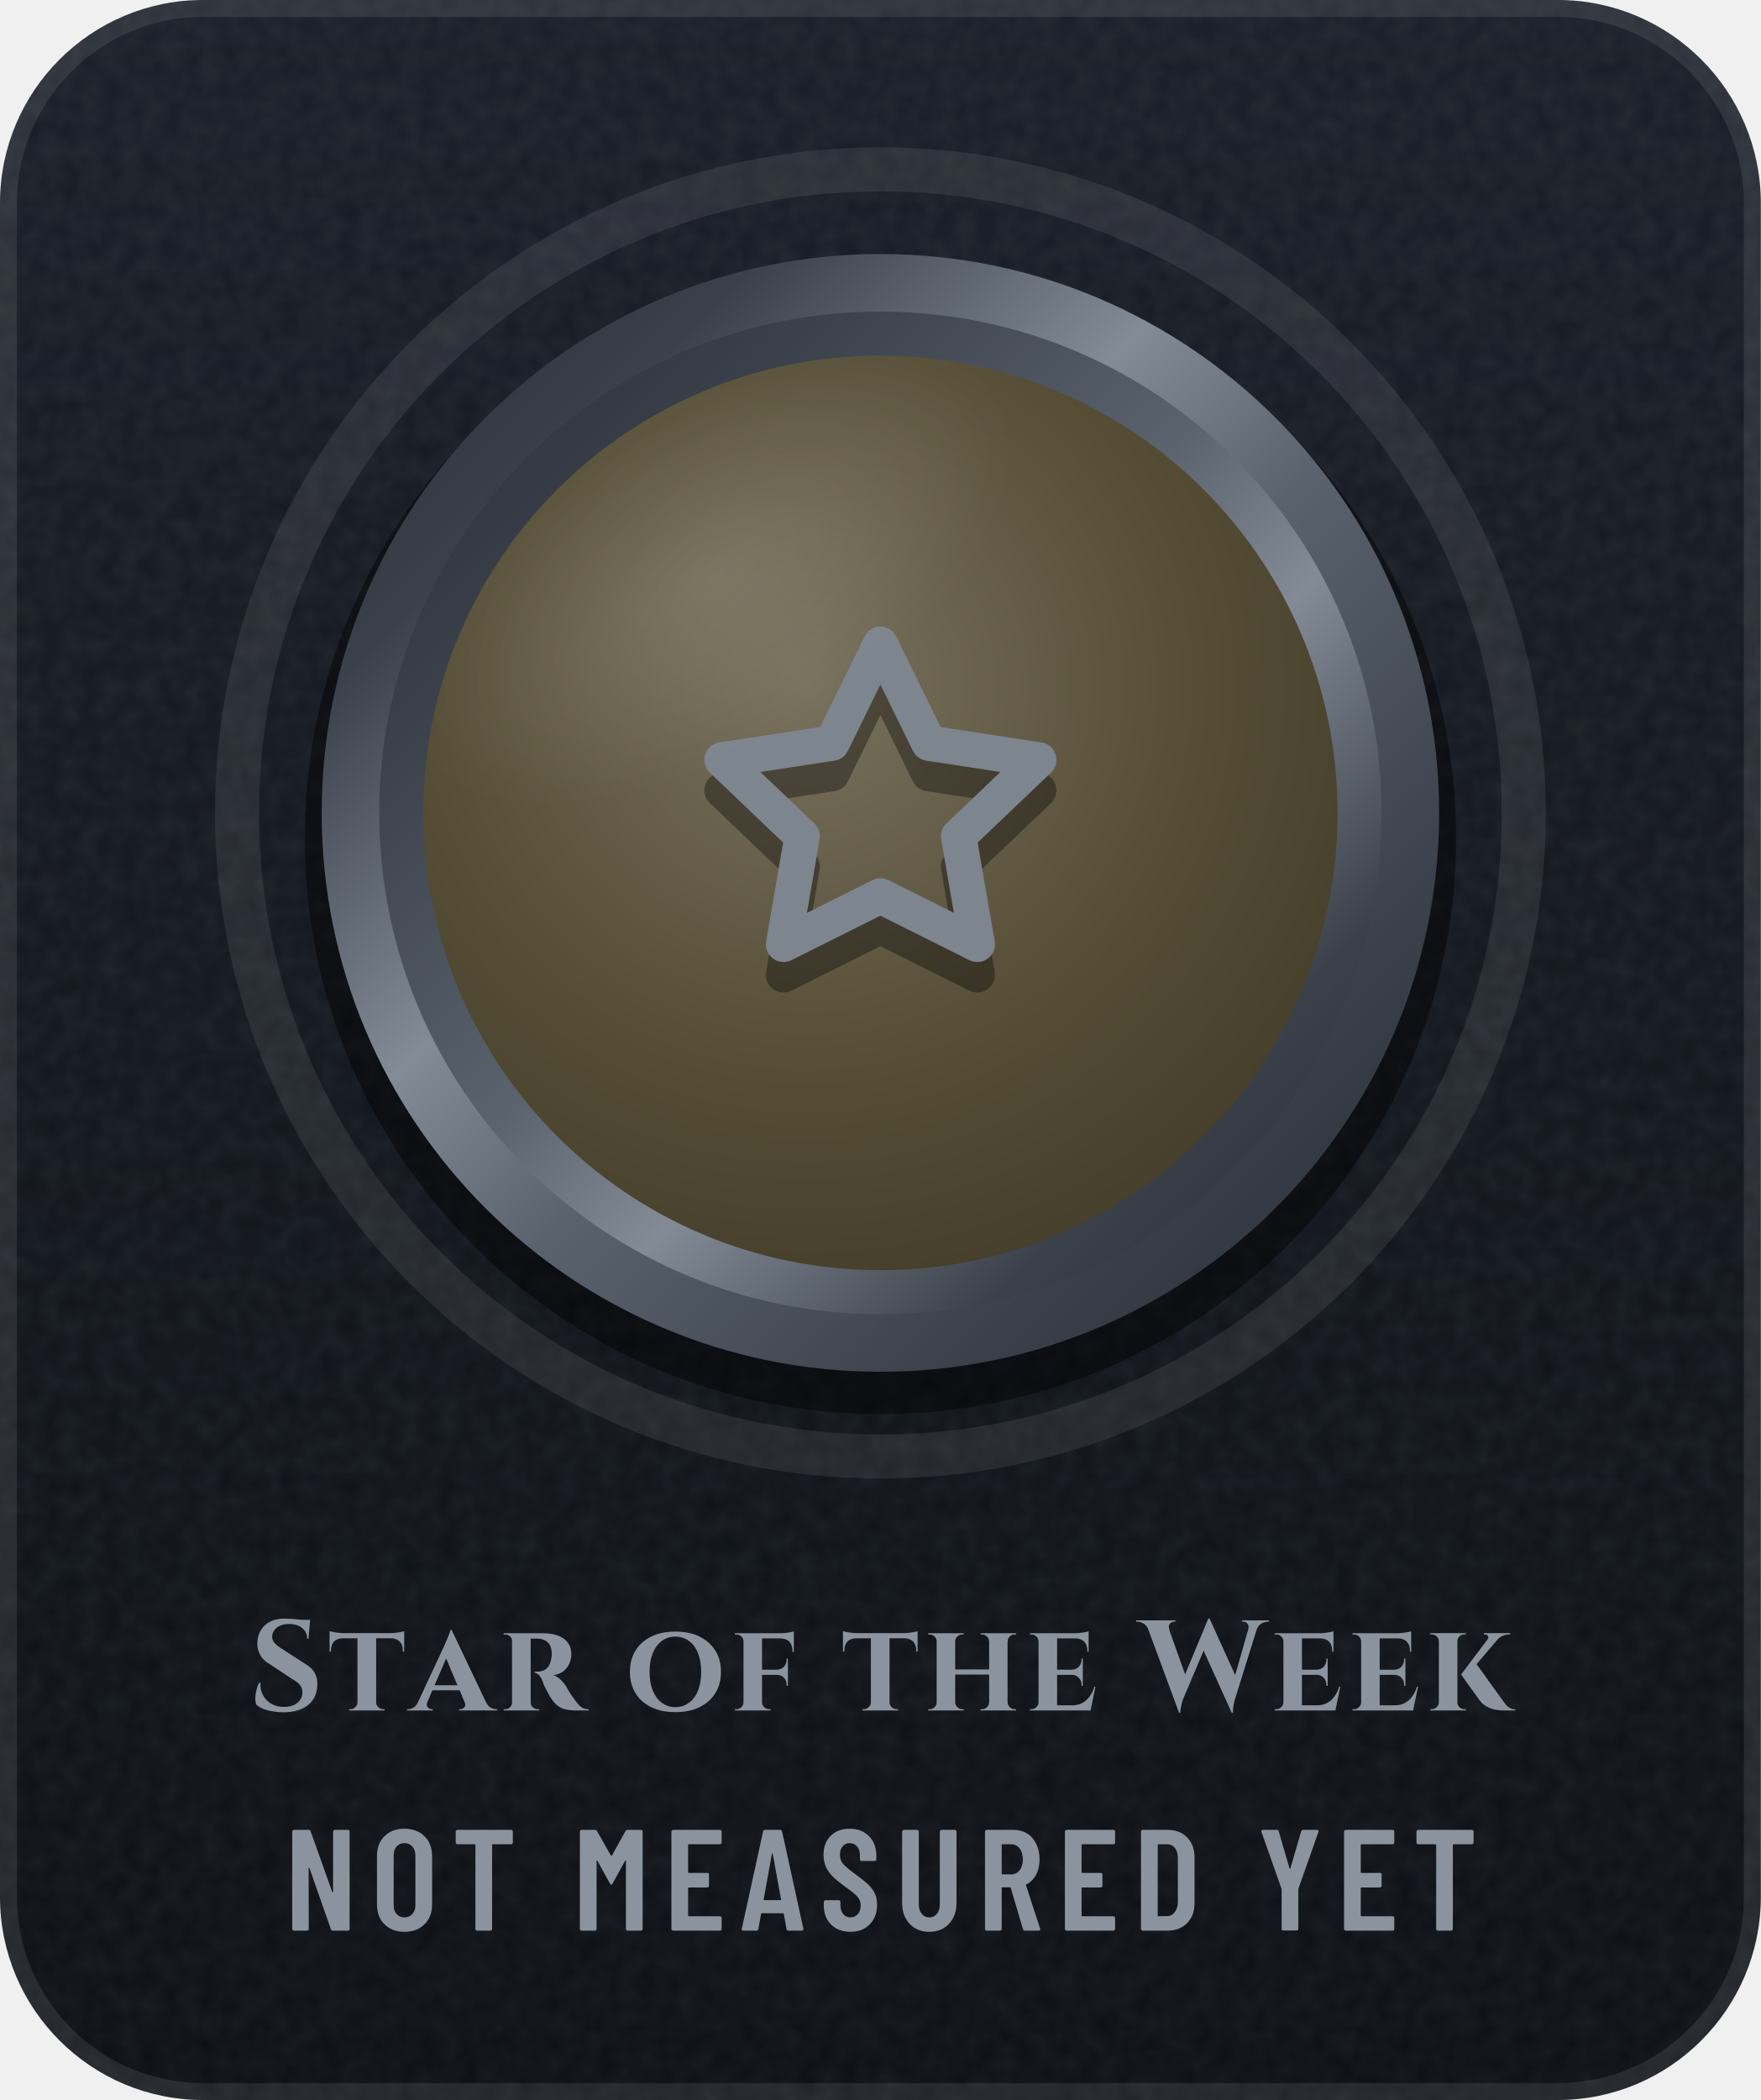
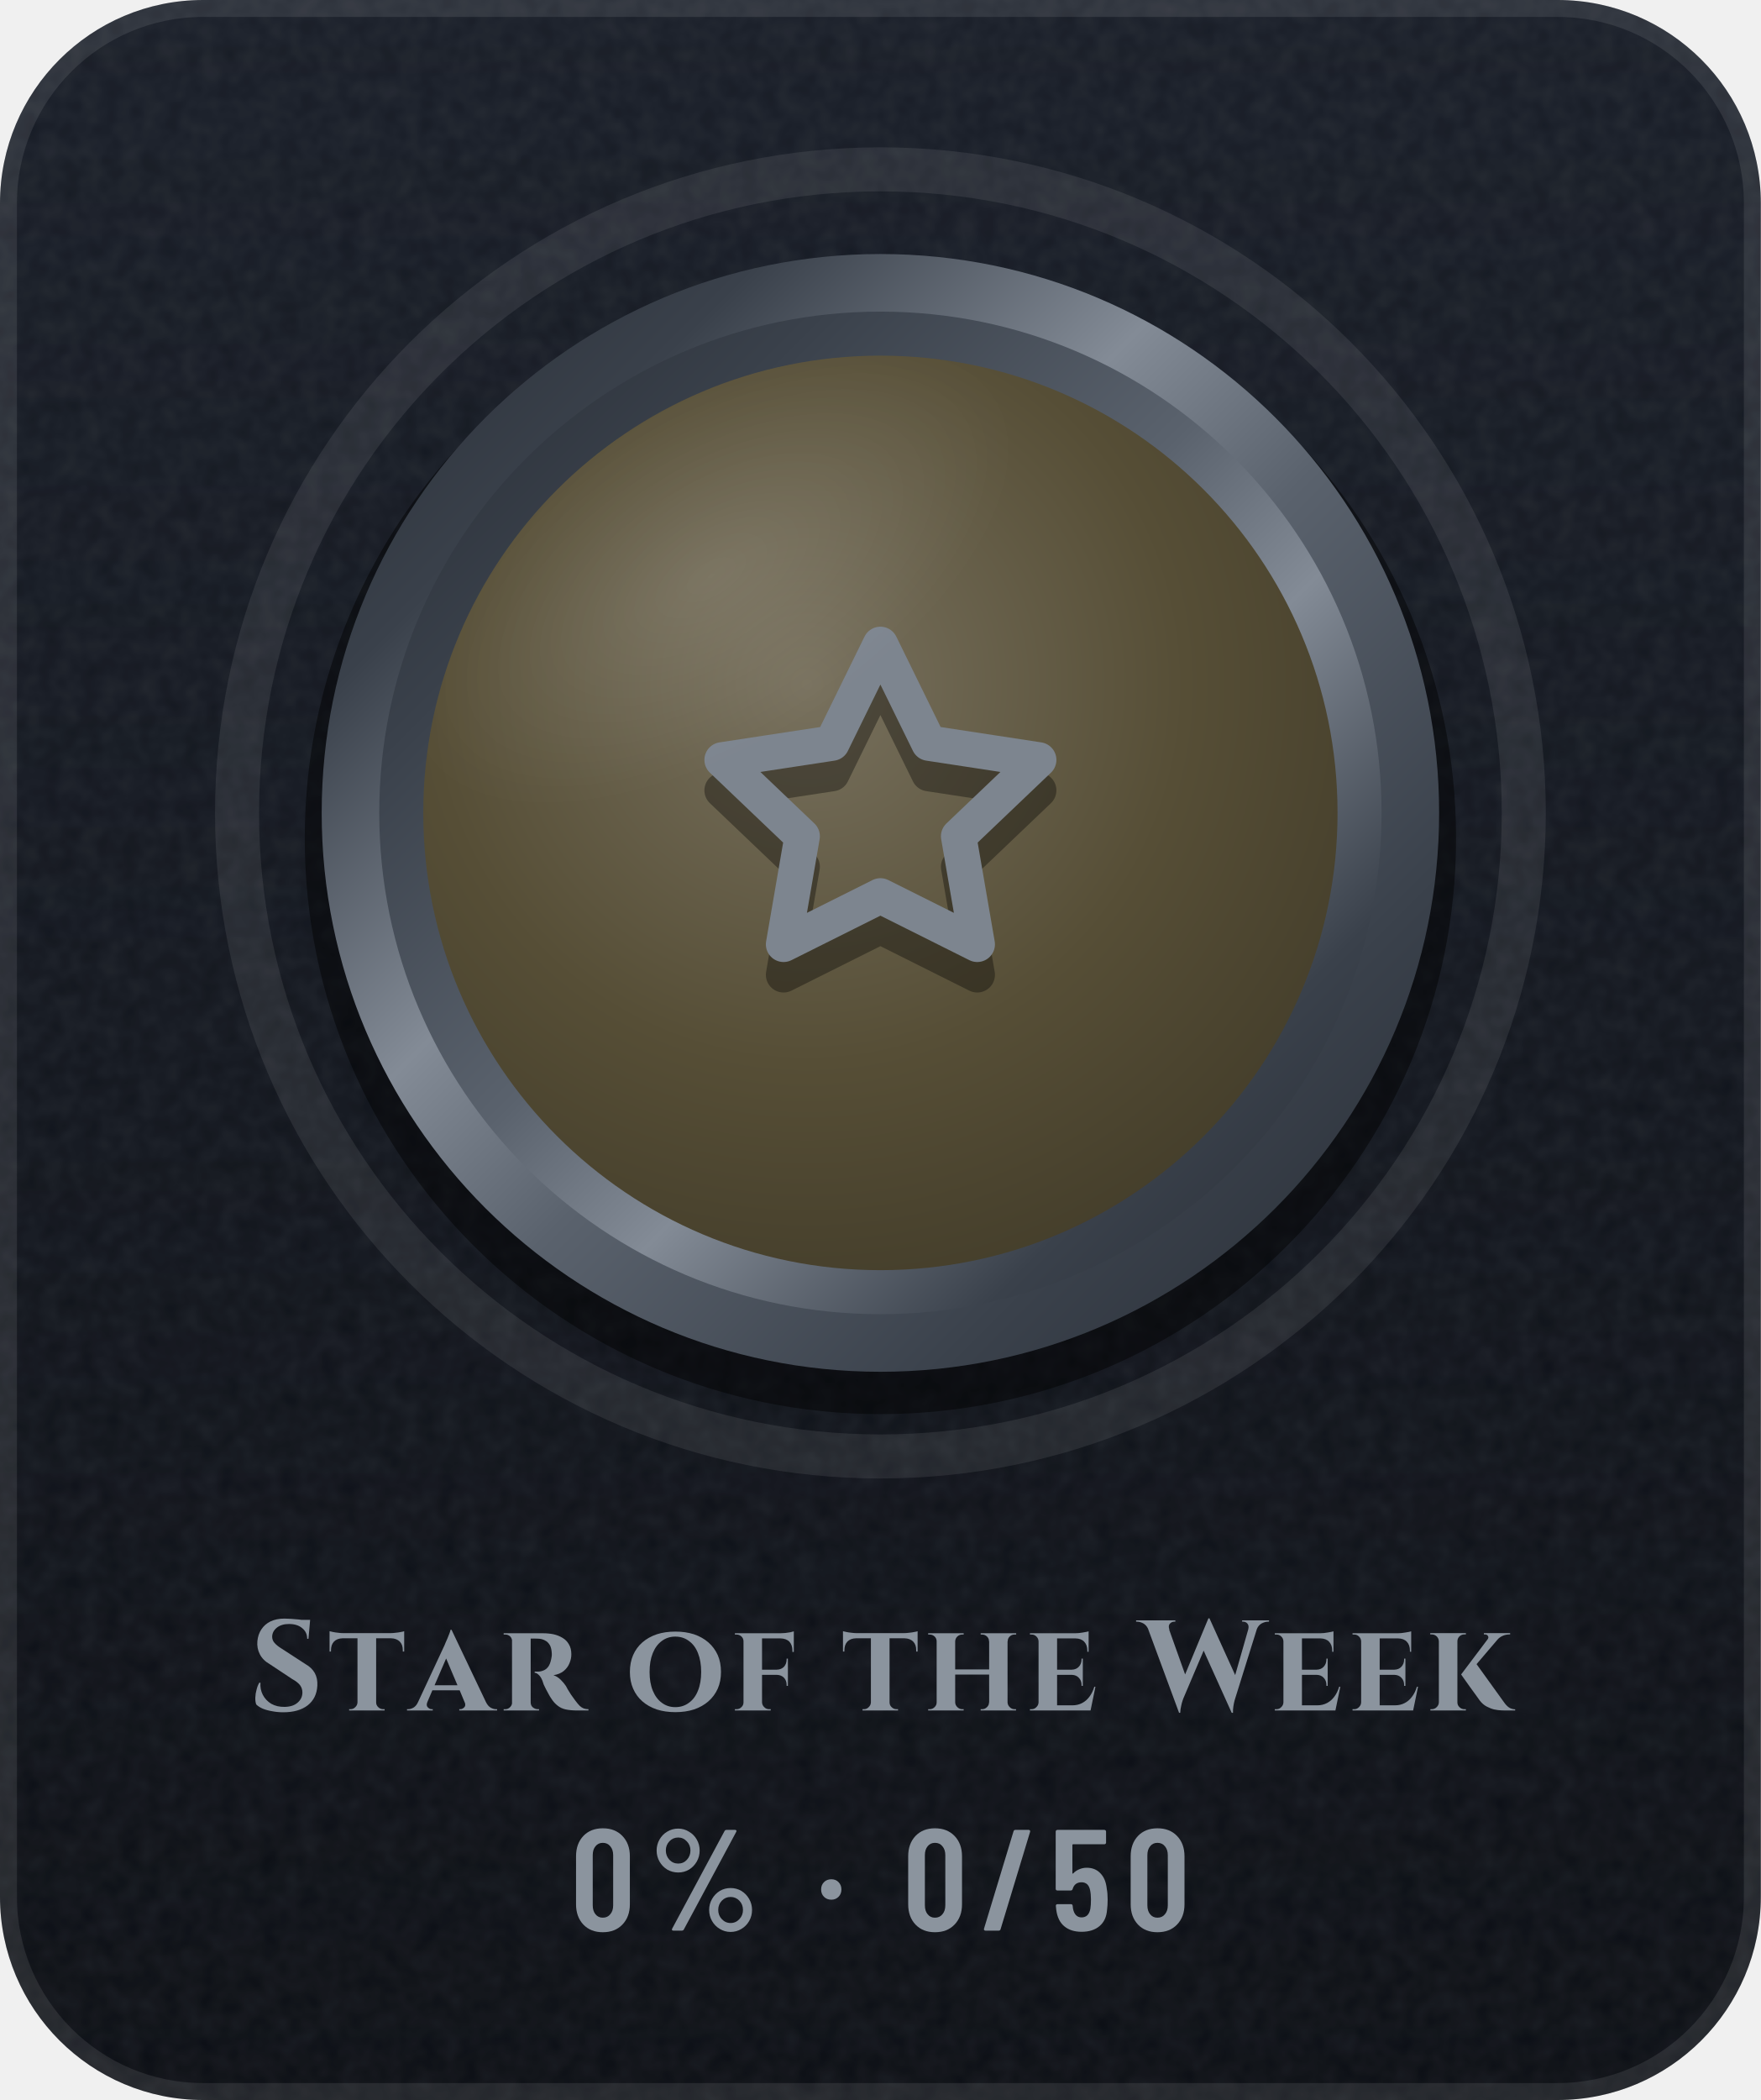
- <svg xmlns="http://www.w3.org/2000/svg" width="104" height="124" viewBox="0 0 104 124" role="img" aria-label="Star of the Week: not measured yet">
+ <svg xmlns="http://www.w3.org/2000/svg" width="104" height="124" viewBox="0 0 104 124" role="img" aria-label="Star of the Week: 0% (0 of 50)">
  <defs>
    <linearGradient id="bg" x1="0" y1="0" x2="0" y2="1">
      <stop offset="0" stop-color="#171C26" />
      <stop offset="1" stop-color="#0A0D13" />
    </linearGradient>
    <clipPath id="card">
      <rect width="104" height="124" rx="12" />
    </clipPath>
    <filter id="grain" x="0" y="0" width="100%" height="100%">
      <feTurbulence type="fractalNoise" baseFrequency=".85" numOctaves="2" stitchTiles="stitch" />
      <feColorMatrix values="0 0 0 0 1 0 0 0 0 1 0 0 0 0 1 0 0 0 .07 0" />
    </filter>
    <radialGradient id="glow" cx=".5" cy=".5" r=".5">
      <stop offset="0" stop-color="#5A626D" stop-opacity="0" />
      <stop offset="1" stop-color="#5A626D" stop-opacity="0" />
    </radialGradient>
    <linearGradient id="mh" x1="0" y1="0" x2="1" y2="0">
      <stop offset="0" stop-color="#252A32" />
      <stop offset="0.2" stop-color="#3A414B" />
      <stop offset="0.4" stop-color="#838B96" />
      <stop offset="0.54" stop-color="#5A626D" />
      <stop offset="0.78" stop-color="#3A414B" />
      <stop offset="1" stop-color="#252A32" />
    </linearGradient>
    <linearGradient id="md" x1="0" y1="0" x2="1" y2="1">
      <stop offset="0" stop-color="#252A32" />
      <stop offset="0.2" stop-color="#3A414B" />
      <stop offset="0.4" stop-color="#838B96" />
      <stop offset="0.54" stop-color="#5A626D" />
      <stop offset="0.78" stop-color="#3A414B" />
      <stop offset="1" stop-color="#252A32" />
    </linearGradient>
    <linearGradient id="mdr" x1="1" y1="1" x2="0" y2="0">
      <stop offset="0" stop-color="#252A32" />
      <stop offset="0.2" stop-color="#3A414B" />
      <stop offset="0.4" stop-color="#838B96" />
      <stop offset="0.54" stop-color="#5A626D" />
      <stop offset="0.78" stop-color="#3A414B" />
      <stop offset="1" stop-color="#252A32" />
    </linearGradient>
    <linearGradient id="dia" x1="0" y1="0" x2="1" y2="0">
      <stop offset="0" stop-color="#6CCBFF" />
      <stop offset=".5" stop-color="#C4B2FF" />
      <stop offset="1" stop-color="#F29BDD" />
    </linearGradient>
    <linearGradient id="pb" x1="0" y1="0" x2="1" y2="0">
      <stop offset="0" stop-color="#8F5125" />
      <stop offset="1" stop-color="#F5C69A" />
    </linearGradient>
    <linearGradient id="shg" x1="0" y1="0" x2="1" y2="0">
      <stop offset="0" stop-color="#FFFFFF" stop-opacity="0" />
      <stop offset=".5" stop-color="#FFFFFF" stop-opacity=".6" />
      <stop offset="1" stop-color="#FFFFFF" stop-opacity="0" />
    </linearGradient>
    <radialGradient id="en" cx=".42" cy=".36" r=".75">
      <stop offset="0" stop-color="#78715E" />
      <stop offset=".55" stop-color="#564E36" />
      <stop offset="1" stop-color="#403A28" />
    </radialGradient>
    <linearGradient id="ig" gradientUnits="userSpaceOnUse" x1="0" y1="34" x2="0" y2="62">
      <stop offset="0" stop-color="#7D858F" />
      <stop offset="1" stop-color="#4E5661" />
    </linearGradient>
    <radialGradient id="gl" cx=".5" cy=".5" r=".5">
      <stop offset="0" stop-color="#FFFFFF" stop-opacity=".45" />
      <stop offset="1" stop-color="#FFFFFF" stop-opacity="0" />
    </radialGradient>
    <clipPath id="fc">
      <circle cx="52" cy="48" r="27" />
    </clipPath>
  </defs>
  <g clip-path="url(#card)">
    <rect width="104" height="124" fill="url(#bg)" />
    <rect width="104" height="124" filter="url(#grain)" />
  </g>
  <rect x=".5" y=".5" width="103" height="123" rx="11.5" fill="none" stroke="#FFFFFF" stroke-opacity=".09" />
  <circle cx="52" cy="48" r="48" fill="url(#glow)" />
  <circle cx="52" cy="48" r="38" fill="none" stroke="#FFFFFF" stroke-opacity=".08" stroke-width="2.6" />
  <circle cx="52" cy="49.5" r="34" fill="#000000" fill-opacity=".45" />
  <circle cx="52" cy="48" r="33" fill="url(#md)" />
  <circle cx="52" cy="48" r="29.6" fill="url(#mdr)" />
  <circle cx="52" cy="48" r="27" fill="url(#en)" />
  <g transform="translate(38.8 36) scale(1.1)" fill="none" stroke="#000000" stroke-width="1.9" stroke-linecap="round" stroke-linejoin="round" stroke-opacity=".35">
    <path d="M12 3.5l2.6 5.3 5.9.9-4.3 4.1 1 5.8L12 17l-5.2 2.6 1-5.8L3.5 9.7l5.9-.9z" />
  </g>
  <g transform="translate(38.8 34.2) scale(1.1)" fill="none" stroke="url(#ig)" stroke-width="1.9" stroke-linecap="round" stroke-linejoin="round">
    <path d="M12 3.5l2.6 5.3 5.9.9-4.3 4.1 1 5.8L12 17l-5.2 2.6 1-5.8L3.5 9.7l5.9-.9z" />
  </g>
  <g clip-path="url(#fc)">
    <ellipse cx="42" cy="34" rx="20" ry="10" transform="rotate(-32 42 34)" fill="url(#gl)" opacity=".25" />
  </g>
  <g transform="translate(14.7 101) scale(0.0076 -0.0076)" fill="#8B949E">
    <use href="#s83" x="0" />
    <use href="#s116" x="617" />
    <use href="#s97" x="1256" />
    <use href="#s114" x="1939" />
    <use href="#s111" x="2926" />
    <use href="#s102" x="3743" />
    <use href="#s116" x="4607" />
    <use href="#s104" x="5245" />
    <use href="#s101" x="6036" />
    <use href="#s87" x="6929" />
    <use href="#s101" x="7939" />
    <use href="#s101" x="8543" />
    <use href="#s107" x="9146" />
  </g>
-   <g transform="translate(16.8 114) scale(0.0085 -0.0085)" fill="#8B949E">
-     <use href="#m78" x="0" />
-     <use href="#m79" x="601" />
-     <use href="#m84" x="1162" />
-     <use href="#m77" x="2002" />
-     <use href="#m69" x="2635" />
-     <use href="#m65" x="3164" />
-     <use href="#m83" x="3714" />
-     <use href="#m85" x="4242" />
-     <use href="#m82" x="4814" />
-     <use href="#m69" x="5369" />
-     <use href="#m68" x="5898" />
-     <use href="#m89" x="6759" />
-     <use href="#m69" x="7309" />
-     <use href="#m84" x="7838" />
+   <g transform="translate(33.7 114) scale(0.0085 -0.0085)" fill="#8B949E">
+     <use href="#m48" x="0" />
+     <use href="#m37" x="544" />
+     <use href="#m183" x="1704" />
+     <use href="#m48" x="2308" />
+     <use href="#m47" x="2852" />
+     <use href="#m53" x="3332" />
+     <use href="#m48" x="3854" />
  </g>
  <defs>
-     <path id="m65" d="M325 11 306 116Q306 121 300 121H154Q148 121 148 116L129 11Q128 0 116 0H25Q11 0 14 13L162 689Q164 700 175 700H281Q292 700 294 689L442 13V9Q442 0 431 0H338Q326 0 325 11ZM171 212H282Q288 212 287 217L229 533Q228 536 226 536Q224 536 223 533L166 217Q165 212 171 212Z" />
-     <path id="m68" d="M54 12V688Q54 693 58 696Q61 700 66 700H237Q323 700 374 648Q426 596 426 509V191Q426 104 374 52Q323 0 237 0H66Q61 0 58 4Q54 7 54 12ZM175 100 235 101Q268 101 288 128Q309 154 310 198V502Q310 547 290 574Q269 600 234 600H175Q170 600 170 595V105Q170 100 175 100Z" />
-     <path id="m69" d="M391 600H175Q170 600 170 595V406Q170 401 175 401H303Q308 401 312 398Q315 394 315 389V312Q315 307 312 304Q308 300 303 300H175Q170 300 170 295V105Q170 100 175 100H391Q396 100 400 96Q403 93 403 88V12Q403 7 400 4Q396 0 391 0H66Q61 0 58 4Q54 7 54 12V688Q54 693 58 696Q61 700 66 700H391Q396 700 400 696Q403 693 403 688V612Q403 607 400 604Q396 600 391 600Z" />
-     <path id="m77" d="M383 700H475Q480 700 484 696Q487 693 487 688V12Q487 7 484 4Q480 0 475 0H383Q378 0 374 4Q371 7 371 12V484Q371 488 369 488Q367 488 365 485L278 327Q273 319 269 319Q265 319 260 327L173 485Q171 488 169 488Q167 488 167 484V12Q167 7 164 4Q160 0 155 0H63Q58 0 54 4Q51 7 51 12V688Q51 693 54 696Q58 700 63 700H155Q165 700 170 692L267 521Q270 517 273 521L368 692Q373 700 383 700Z" />
-     <path id="m78" d="M350 700H441Q446 700 450 696Q453 693 453 688V12Q453 7 450 4Q446 0 441 0H336Q326 0 323 10L174 434Q173 437 170 436Q168 436 168 433L169 12Q169 7 166 4Q162 0 157 0H66Q61 0 58 4Q54 7 54 12V688Q54 693 58 696Q61 700 66 700H169Q179 700 182 690L332 269Q333 266 336 266Q338 267 338 270V688Q338 693 342 696Q345 700 350 700Z" />
-     <path id="m79" d="M42 182V518Q42 604 94 656Q147 708 233 708Q319 708 372 656Q425 604 425 518V182Q425 96 372 44Q319 -8 233 -8Q147 -8 94 44Q42 96 42 182ZM309 177V523Q309 561 288 584Q267 608 233 608Q199 608 178 584Q158 561 158 523V177Q158 139 178 116Q199 92 233 92Q267 92 288 116Q309 139 309 177Z" />
-     <path id="m82" d="M318 10 233 297Q231 301 228 301H175Q170 301 170 296V12Q170 7 166 4Q163 0 158 0H66Q61 0 58 4Q54 7 54 12V688Q54 693 58 696Q61 700 66 700H254Q307 700 348 674Q388 649 410 602Q433 556 433 496Q433 434 409 389Q385 344 342 321Q338 320 339 315L437 14Q438 12 438 9Q438 0 427 0H331Q321 0 318 10ZM170 595V396Q170 391 175 391H236Q272 391 294 419Q317 447 317 495Q317 543 294 572Q272 600 236 600H175Q170 600 170 595Z" />
-     <path id="m83" d="M34 173V199Q34 204 38 208Q41 211 46 211H137Q142 211 146 208Q149 204 149 199V179Q149 140 168 116Q188 92 219 92Q250 92 270 114Q290 137 290 174Q290 200 279 219Q268 238 248 255Q228 272 184 304Q134 340 104 368Q73 396 52 436Q32 475 32 527Q32 610 82 659Q132 708 214 708Q297 708 348 656Q399 605 399 520V496Q399 491 396 488Q392 484 387 484H297Q292 484 288 488Q285 491 285 496V522Q285 561 266 584Q246 608 214 608Q184 608 165 586Q146 565 146 527Q146 491 166 466Q187 441 247 397Q308 352 339 324Q370 295 387 261Q404 227 404 180Q404 95 353 44Q302 -8 219 -8Q136 -8 85 42Q34 92 34 173Z" />
-     <path id="m84" d="M425 688V612Q425 607 422 604Q418 600 413 600H286Q281 600 281 595V12Q281 7 278 4Q274 0 269 0H177Q172 0 168 4Q165 7 165 12V595Q165 600 160 600H40Q35 600 32 604Q28 607 28 612V688Q28 693 32 696Q35 700 40 700H413Q418 700 422 696Q425 693 425 688Z" />
-     <path id="m85" d="M50 194V688Q50 693 54 696Q57 700 62 700H154Q159 700 162 696Q166 693 166 688V182Q166 142 186 117Q206 92 239 92Q272 92 292 117Q312 142 312 182V688Q312 693 316 696Q319 700 324 700H416Q421 700 424 696Q428 693 428 688V194Q428 103 376 48Q324 -8 239 -8Q153 -8 102 48Q50 103 50 194Z" />
-     <path id="m89" d="M170 13V286L169 292L30 686Q29 688 29 691Q29 700 40 700H136Q147 700 150 690L225 433Q226 430 228 430Q230 430 231 433L306 690Q309 700 320 700H416Q422 700 425 696Q428 693 426 686L287 292L286 286V13Q286 8 282 4Q279 1 274 1H182Q177 1 174 4Q170 8 170 13Z" />
+     <path id="m37" d="M54 557Q54 598 74 633Q94 668 128 688Q163 709 204 709Q244 709 278 688Q313 668 333 633Q353 598 353 557Q353 515 333 480Q313 445 279 424Q245 404 204 404Q163 404 128 424Q94 445 74 480Q54 515 54 557ZM162 14 526 692Q530 700 541 700H599Q606 700 608 696Q610 692 607 686L243 8Q239 0 228 0H170Q163 0 161 4Q159 8 162 14ZM289 557Q289 594 264 620Q239 647 204 647Q168 647 143 621Q118 595 118 557Q118 519 143 492Q168 466 204 466Q240 466 264 492Q289 519 289 557ZM419 144Q419 185 439 220Q459 255 493 276Q527 296 568 296Q609 296 643 276Q677 255 697 220Q717 185 717 144Q717 102 697 67Q677 32 643 12Q609 -9 568 -9Q527 -9 493 12Q459 32 439 67Q419 102 419 144ZM654 144Q654 182 629 208Q604 234 568 234Q532 234 507 208Q482 182 482 144Q482 106 507 80Q532 53 568 53Q604 53 629 80Q654 106 654 144Z" />
+     <path id="m47" d="M21 14 226 690Q229 700 239 700H331Q337 700 340 696Q343 692 341 686L136 10Q133 0 123 0H31Q25 0 22 4Q19 8 21 14Z" />
+     <path id="m48" d="M38 183V517Q38 604 89 658Q140 711 224 711Q309 711 360 658Q412 604 412 517V183Q412 96 360 42Q309 -11 224 -11Q140 -11 89 42Q38 96 38 183ZM296 176V524Q296 563 276 586Q257 610 224 610Q192 610 173 586Q154 563 154 524V176Q154 137 173 114Q192 90 224 90Q257 90 276 114Q296 137 296 176Z" />
+     <path id="m53" d="M400 216Q400 175 396 146Q391 72 344 32Q297 -8 219 -8Q145 -8 99 30Q53 68 43 144L40 172Q40 184 52 184H144Q156 184 157 172Q157 166 159 154Q171 92 219 92Q244 92 260 108Q275 124 280 153Q284 178 284 217Q284 254 278 281Q273 307 258 322Q242 336 219 336Q171 336 157 290Q154 279 144 279H51Q46 279 42 282Q39 286 39 291V688Q39 693 42 696Q46 700 51 700H377Q382 700 386 696Q389 693 389 688V612Q389 607 386 604Q382 600 377 600H160Q155 600 155 595V400Q155 397 157 396Q159 396 161 398Q178 416 202 426Q227 437 254 437Q314 437 350 398Q387 360 394 290Q400 259 400 216Z" />
+     <path id="m183" d="M37 286Q37 317 57 337Q77 357 108 357Q139 357 158 337Q178 317 178 286Q178 255 158 235Q138 215 108 215Q77 215 57 235Q37 255 37 286Z" />
    <path id="s83" d="M277 714Q297 714 326 712Q356 710 388 707Q399 705 409 704H476L475 692Q475 692 475 692L463 557H453Q453 609 414 640Q376 672 312 672Q254 672 218 644Q183 616 181 576Q180 546 200 524Q220 502 251 483L442 359Q488 333 512 291Q535 249 532 193Q527 95 457 40Q387 -14 267 -14Q223 -14 182 -6Q140 1 108 14Q76 28 57 47Q49 69 50 100Q51 131 60 163Q68 195 81 216H90Q86 165 108 122Q131 78 174 52Q218 27 278 28Q344 29 380 62Q416 94 416 140Q416 171 398 196Q379 221 337 244L162 360Q109 390 85 437Q61 484 66 539Q71 591 97 630Q123 670 168 692Q214 714 277 714Z" />
    <path id="s87" d="M537 716V714L736 275L837 628Q845 658 832 674Q819 690 799 690H790V700H999V690H991Q968 690 941 676Q917 662 905 634L736 93L731 76Q726 58 722 32Q718 7 719 -18H709L491 465L333 93L327 76Q321 59 316 34Q310 9 309 -18H300L58 637Q45 663 23 676Q-3 690 -26 690H-34V700H271V690H262Q243 690 228 674Q214 658 225 628H223L347 280L528 716Z" />
    <path id="s97" d="M319 627 586 66Q601 35 623 22Q645 10 665 10H673V0H379V10H387Q404 10 418 25Q429 36 424 56L382 157H170L130 63Q121 38 134 25Q148 10 165 10H173V0H-27V10H-19Q1 10 23 22Q45 35 59 66L264 506Q266 512 273 528Q280 543 288 562Q296 582 303 600Q310 617 311 627ZM187 196H365L277 404Z" />
    <path id="s101" d="M543 184 505 0H34V10H47Q69 10 84 26Q100 41 101 63V537Q100 560 84 575Q69 590 47 590H34V600H385Q414 600 446 606Q478 611 490 615V456H480V465Q480 509 456 534Q433 559 389 560H245V317H359Q394 318 414 340Q435 363 435 396V403H445V191H435V199Q435 232 414 254Q394 276 359 277H245V40H363Q406 40 440 58Q473 75 497 108Q521 140 534 184Z" />
    <path id="s102" d="M446 403V191H436V199Q436 232 416 254Q395 276 359 277H245V63Q246 41 262 26Q277 10 300 10H313L312 0H34V10H47Q69 10 85 26Q101 41 101 63V537Q101 560 85 575Q69 590 47 590H34V600H386Q405 600 426 602Q448 605 466 608Q484 612 492 615V455H481V465Q481 508 458 534Q434 559 389 560H245V317H359Q395 318 416 340Q436 363 436 396V403Z" />
    <path id="s104" d="M100 63V537Q100 560 84 575Q68 590 46 590H34V600H310V590H299Q277 590 261 575Q245 560 244 537V319H508V537H507Q507 560 491 575Q475 590 453 590H442V600H718V590H706Q683 590 668 575Q652 560 652 537H651V63Q652 41 668 26Q683 10 706 10H717V0H442V10H453Q475 10 491 26Q507 41 507 63H508V279H244V63Q245 41 261 26Q277 10 299 10H310V0H34V10H46Q68 10 84 26Q100 41 100 63Z" />
    <path id="s107" d="M102 63V537Q101 560 85 576Q69 591 46 591H35V601H312V591H301Q278 591 262 576Q246 560 246 537V63Q246 41 262 26Q278 10 301 10H312V0H36V10H46Q69 10 85 26Q101 41 102 63ZM656 601V591H652Q623 591 598 580Q573 569 557 550L395 360L606 67Q625 39 646 24Q667 10 695 9V0H618Q608 0 585 1Q562 2 532 8Q503 15 473 31Q443 47 420 77Q415 84 403 101Q391 118 374 141Q358 164 340 188Q323 212 308 233Q293 254 284 267L275 280L480 552Q491 566 484 578Q477 591 460 591H452V601Z" />
    <path id="s111" d="M388 613Q468 613 533 592Q598 570 645 529Q692 488 718 430Q743 372 743 299Q743 227 718 170Q692 112 645 71Q598 30 533 8Q468 -13 388 -13Q309 -13 244 8Q179 30 132 71Q85 112 60 170Q35 227 35 299Q35 372 60 430Q85 488 132 529Q179 570 244 592Q309 613 388 613ZM388 26Q449 26 494 60Q540 93 564 154Q589 215 589 299Q589 384 564 446Q540 507 494 540Q449 574 388 574Q328 574 283 540Q238 507 213 446Q188 384 188 299Q188 215 213 154Q238 93 283 60Q328 26 388 26Z" />
    <path id="s114" d="M106 0H41V10H53Q75 10 91 26Q103 38 106 54V547Q103 564 91 576Q75 590 54 590H41V600H349Q390 600 429 592Q468 583 499 564Q530 546 548 514Q567 483 567 436Q567 401 552 366Q538 332 508 307Q477 282 428 274Q457 265 484 239Q510 213 525 190Q529 182 539 164Q549 147 564 124Q580 102 597 78Q617 51 632 36Q647 22 663 16Q679 10 700 10V0H616Q562 0 524 8Q487 16 460 38Q432 59 409 96Q400 109 390 128Q380 146 370 165Q360 184 352 202Q345 220 342 232Q329 264 312 278Q296 293 282 293V302H307Q328 302 348 310Q369 317 386 338Q403 360 411 402Q413 408 414 419Q416 430 415 444Q413 481 402 504Q390 526 373 538Q356 549 338 554Q321 558 308 558Q289 559 274 559Q259 558 251 559V63Q251 38 268 24Q286 10 306 10H316V0Z" />
    <path id="s116" d="M590 616V458H579V467Q580 510 556 535Q531 560 488 561H372V63Q372 41 388 26Q404 10 427 10H438V0H162V10H173Q195 10 210 26Q226 41 227 63V561H112Q68 560 44 535Q21 510 21 467V458H10V616Q19 614 36 610Q54 606 76 604Q97 601 115 601H484Q503 601 525 604Q547 606 565 610Q583 613 590 616Z" />
  </defs>
</svg>
